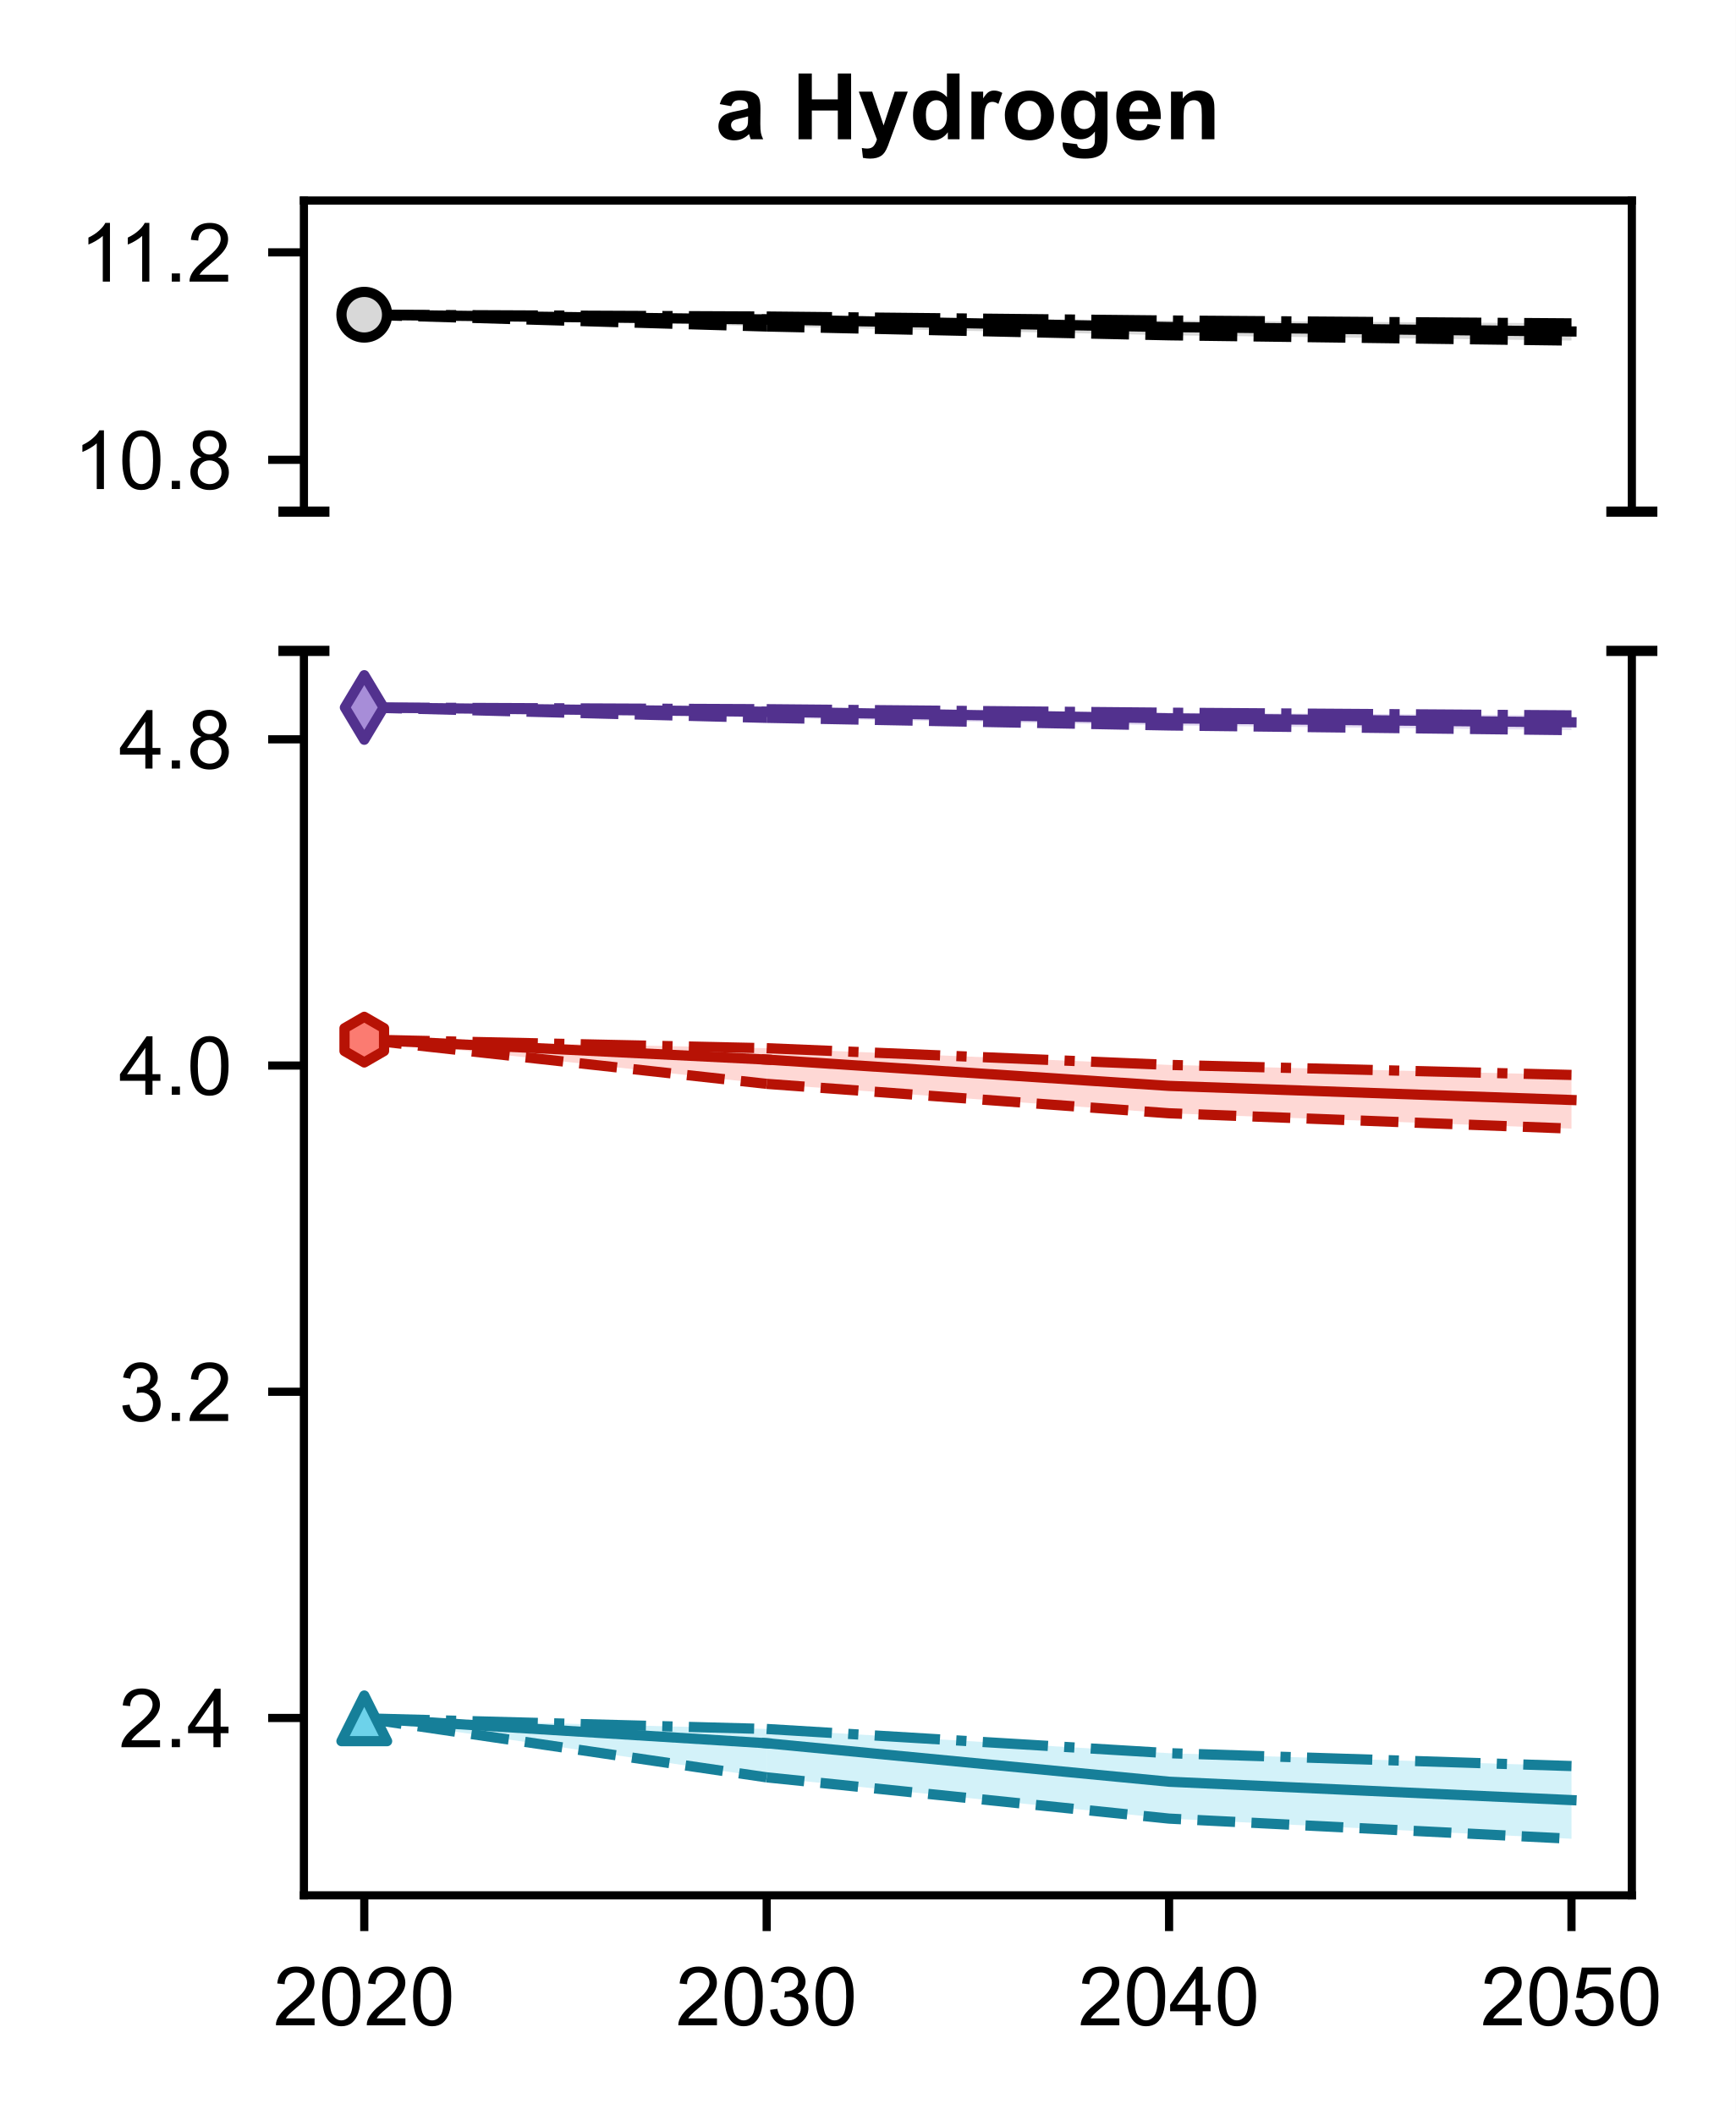
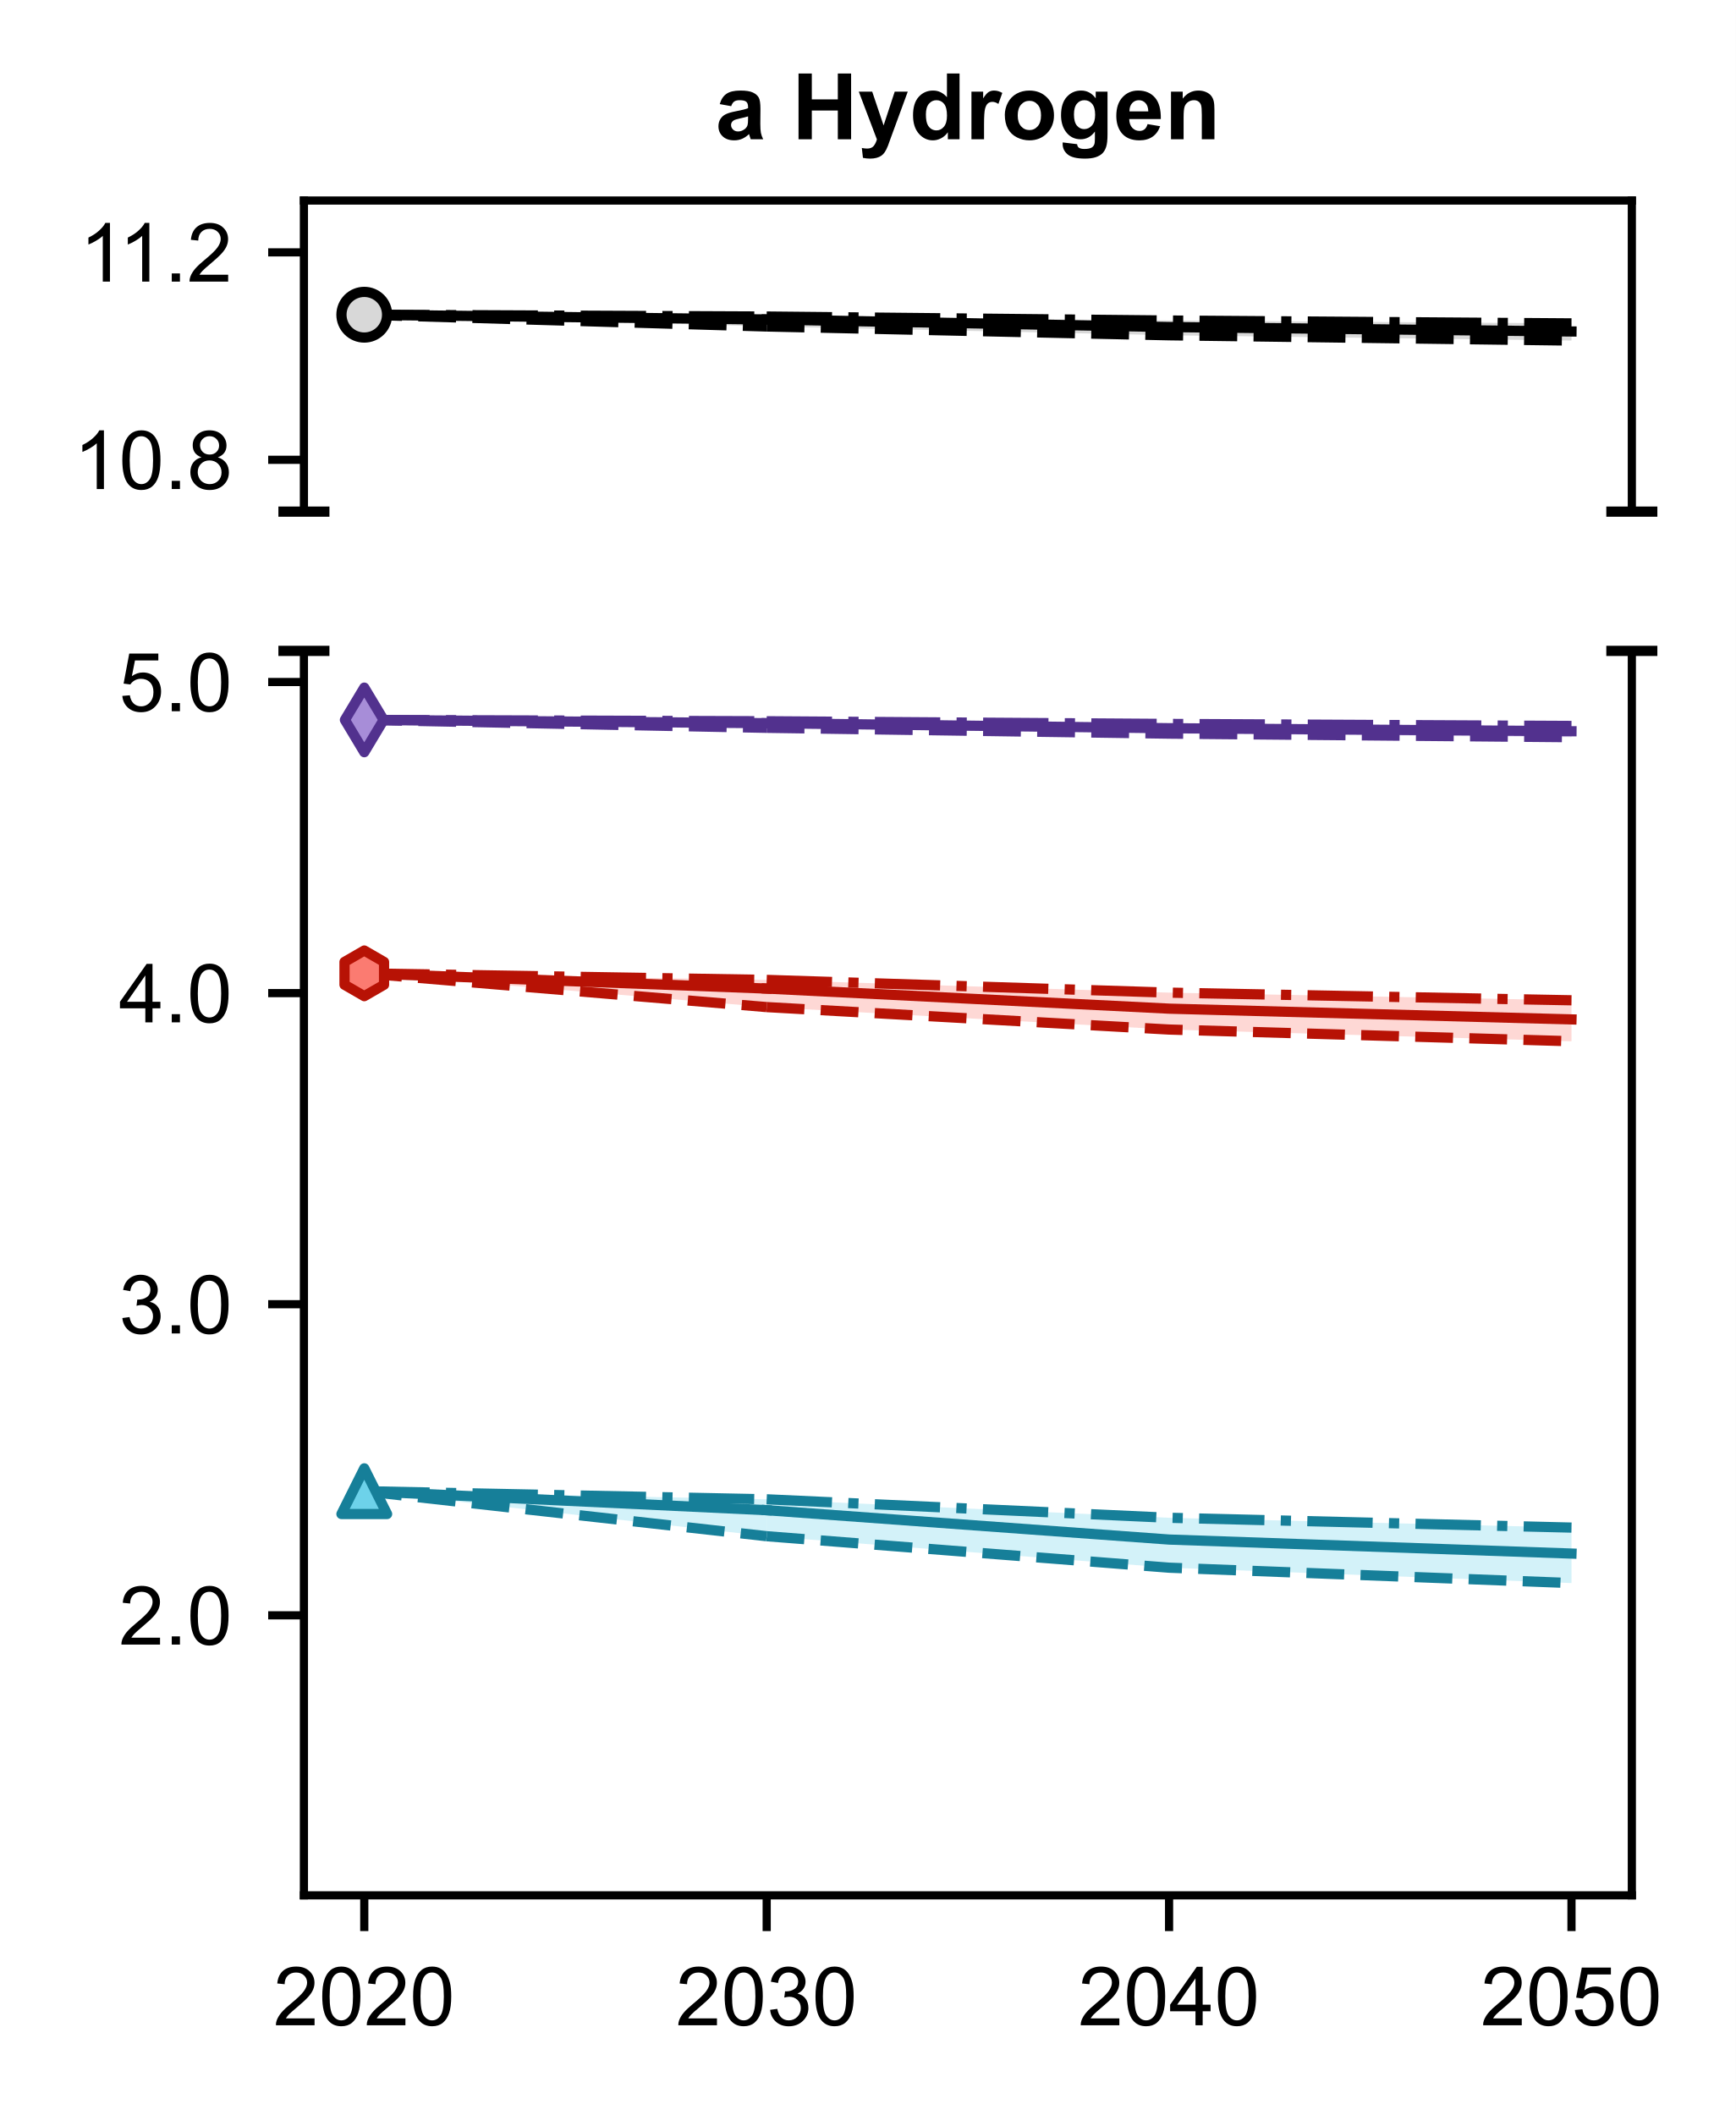
<svg xmlns="http://www.w3.org/2000/svg" xmlns:xlink="http://www.w3.org/1999/xlink" width="170.025pt" height="207.167pt" viewBox="0 0 170.025 207.167" version="1.1">
  <defs>
    <style type="text/css">*{stroke-linejoin: round; stroke-linecap: butt}</style>
  </defs>
  <g id="figure_1">
    <g id="patch_1">
      <path d="M 0 207.167  L 170.025 207.167  L 170.025 0  L 0 0  z " style="fill: #ffffff" />
    </g>
    <g id="axes_1">
      <g id="patch_2">
        <path d="M 29.769 50.116  L 159.84 50.116  L 159.84 19.642  L 29.769 19.642  z " style="fill: #ffffff" />
      </g>
      <g id="patch_3">
-         <path d="M 35.681 30.827  L 75.097 31.979  L 75.097 31.005  z " clip-path="url(#p4382715a89)" style="fill: #808080; opacity: 0.3" />
+         <path d="M 35.681 30.827  L 75.097 31.979  L 75.097 31.005  z " clip-path="url(#p5b3dbca469)" style="fill: #808080; opacity: 0.3" />
      </g>
      <g id="patch_4">
-         <path d="M 75.097 31.979  L 114.512 32.841  L 114.512 31.396  L 75.097 31.005  z " clip-path="url(#p4382715a89)" style="fill: #808080; opacity: 0.3" />
+         <path d="M 75.097 31.979  L 114.512 32.841  L 114.512 31.396  L 75.097 31.005  z " clip-path="url(#p5b3dbca469)" style="fill: #808080; opacity: 0.3" />
      </g>
      <g id="patch_5">
-         <path d="M 114.512 32.841  L 153.928 33.359  L 153.928 31.677  L 114.512 31.396  z " clip-path="url(#p4382715a89)" style="fill: #808080; opacity: 0.3" />
+         <path d="M 114.512 32.841  L 153.928 33.359  L 153.928 31.677  L 114.512 31.396  z " clip-path="url(#p5b3dbca469)" style="fill: #808080; opacity: 0.3" />
      </g>
      <g id="line2d_1">
-         <path d="M 35.681 30.827  L 75.097 31.292  " clip-path="url(#p4382715a89)" style="fill: none; stroke: #000000; stroke-linecap: square" />
+         <path d="M 35.681 30.827  L 75.097 31.292  " clip-path="url(#p5b3dbca469)" style="fill: none; stroke: #000000; stroke-linecap: square" />
      </g>
      <g id="line2d_2">
-         <path d="M 75.097 31.292  L 114.512 32.036  L 153.928 32.468  " clip-path="url(#p4382715a89)" style="fill: none; stroke: #000000; stroke-linecap: square" />
+         <path d="M 75.097 31.292  L 114.512 32.036  L 153.928 32.468  " clip-path="url(#p5b3dbca469)" style="fill: none; stroke: #000000; stroke-linecap: square" />
      </g>
      <g id="line2d_3">
-         <path d="M 35.681 30.827  L 75.097 31.005  " clip-path="url(#p4382715a89)" style="fill: none; stroke-dasharray: 6.4,1.6,1,1.6; stroke-dashoffset: 0; stroke: #000000" />
+         <path d="M 35.681 30.827  L 75.097 31.005  " clip-path="url(#p5b3dbca469)" style="fill: none; stroke-dasharray: 6.4,1.6,1,1.6; stroke-dashoffset: 0; stroke: #000000" />
      </g>
      <g id="line2d_4">
-         <path d="M 75.097 31.005  L 114.512 31.396  L 153.928 31.677  " clip-path="url(#p4382715a89)" style="fill: none; stroke-dasharray: 6.4,1.6,1,1.6; stroke-dashoffset: 0; stroke: #000000" />
+         <path d="M 75.097 31.005  L 114.512 31.396  L 153.928 31.677  " clip-path="url(#p5b3dbca469)" style="fill: none; stroke-dasharray: 6.4,1.6,1,1.6; stroke-dashoffset: 0; stroke: #000000" />
      </g>
      <g id="line2d_5">
-         <path d="M 35.681 30.827  L 75.097 31.979  " clip-path="url(#p4382715a89)" style="fill: none; stroke-dasharray: 3.7,1.6; stroke-dashoffset: 0; stroke: #000000" />
+         <path d="M 35.681 30.827  L 75.097 31.979  " clip-path="url(#p5b3dbca469)" style="fill: none; stroke-dasharray: 3.7,1.6; stroke-dashoffset: 0; stroke: #000000" />
      </g>
      <g id="line2d_6">
-         <path d="M 75.097 31.979  L 114.512 32.841  L 153.928 33.359  " clip-path="url(#p4382715a89)" style="fill: none; stroke-dasharray: 3.7,1.6; stroke-dashoffset: 0; stroke: #000000" />
+         <path d="M 75.097 31.979  L 114.512 32.841  L 153.928 33.359  " clip-path="url(#p5b3dbca469)" style="fill: none; stroke-dasharray: 3.7,1.6; stroke-dashoffset: 0; stroke: #000000" />
      </g>
      <g id="matplotlib.axis_1">
        <g id="xtick_1" />
        <g id="xtick_2" />
        <g id="xtick_3" />
        <g id="xtick_4" />
      </g>
      <g id="matplotlib.axis_2">
        <g id="ytick_1">
          <g id="line2d_7">
            <defs>
-               <path id="m74387b1f5a" d="M 0 0  L -3.5 0  " style="stroke: #000000; stroke-width: 0.8" />
+               <path id="m166f2f6b68" d="M 0 0  L -3.5 0  " style="stroke: #000000; stroke-width: 0.8" />
            </defs>
            <g>
-               <use xlink:href="#m74387b1f5a" x="29.769" y="45.037" style="stroke: #000000; stroke-width: 0.8" />
+               <use xlink:href="#m166f2f6b68" x="29.769" y="45.037" style="stroke: #000000; stroke-width: 0.8" />
            </g>
          </g>
          <g id="text_1">
            <g transform="translate(7.2 47.89999) scale(0.08 -0.08)">
              <defs>
                <path id="ArialMT-31" d="M 2384 0  L 1822 0  L 1822 3584  Q 1619 3391 1289 3197  Q 959 3003 697 2906  L 697 3450  Q 1169 3672 1522 3987  Q 1875 4303 2022 4600  L 2384 4600  L 2384 0  z " transform="scale(0.015625)" />
                <path id="ArialMT-30" d="M 266 2259  Q 266 3072 433 3567  Q 600 4063 929 4331  Q 1259 4600 1759 4600  Q 2128 4600 2406 4451  Q 2684 4303 2865 4023  Q 3047 3744 3150 3342  Q 3253 2941 3253 2259  Q 3253 1453 3087 958  Q 2922 463 2592 192  Q 2263 -78 1759 -78  Q 1097 -78 719 397  Q 266 969 266 2259  z M 844 2259  Q 844 1131 1108 757  Q 1372 384 1759 384  Q 2147 384 2411 759  Q 2675 1134 2675 2259  Q 2675 3391 2411 3762  Q 2147 4134 1753 4134  Q 1366 4134 1134 3806  Q 844 3388 844 2259  z " transform="scale(0.015625)" />
                <path id="ArialMT-2e" d="M 581 0  L 581 641  L 1222 641  L 1222 0  L 581 0  z " transform="scale(0.015625)" />
                <path id="ArialMT-38" d="M 1131 2484  Q 781 2613 612 2850  Q 444 3088 444 3419  Q 444 3919 803 4259  Q 1163 4600 1759 4600  Q 2359 4600 2725 4251  Q 3091 3903 3091 3403  Q 3091 3084 2923 2848  Q 2756 2613 2416 2484  Q 2838 2347 3058 2040  Q 3278 1734 3278 1309  Q 3278 722 2862 322  Q 2447 -78 1769 -78  Q 1091 -78 675 323  Q 259 725 259 1325  Q 259 1772 486 2073  Q 713 2375 1131 2484  z M 1019 3438  Q 1019 3113 1228 2906  Q 1438 2700 1772 2700  Q 2097 2700 2305 2904  Q 2513 3109 2513 3406  Q 2513 3716 2298 3927  Q 2084 4138 1766 4138  Q 1444 4138 1231 3931  Q 1019 3725 1019 3438  z M 838 1322  Q 838 1081 952 856  Q 1066 631 1291 507  Q 1516 384 1775 384  Q 2178 384 2440 643  Q 2703 903 2703 1303  Q 2703 1709 2433 1975  Q 2163 2241 1756 2241  Q 1359 2241 1098 1978  Q 838 1716 838 1322  z " transform="scale(0.015625)" />
              </defs>
              <use xlink:href="#ArialMT-31" />
              <use xlink:href="#ArialMT-30" x="55.615" />
              <use xlink:href="#ArialMT-2e" x="111.23" />
              <use xlink:href="#ArialMT-38" x="139.014" />
            </g>
          </g>
        </g>
        <g id="ytick_2">
          <g id="line2d_8">
            <g>
-               <use xlink:href="#m74387b1f5a" x="29.769" y="24.721" style="stroke: #000000; stroke-width: 0.8" />
+               <use xlink:href="#m166f2f6b68" x="29.769" y="24.721" style="stroke: #000000; stroke-width: 0.8" />
            </g>
          </g>
          <g id="text_2">
            <g transform="translate(7.79 27.58412) scale(0.08 -0.08)">
              <defs>
                <path id="ArialMT-32" d="M 3222 541  L 3222 0  L 194 0  Q 188 203 259 391  Q 375 700 629 1000  Q 884 1300 1366 1694  Q 2113 2306 2375 2664  Q 2638 3022 2638 3341  Q 2638 3675 2398 3904  Q 2159 4134 1775 4134  Q 1369 4134 1125 3890  Q 881 3647 878 3216  L 300 3275  Q 359 3922 746 4261  Q 1134 4600 1788 4600  Q 2447 4600 2831 4234  Q 3216 3869 3216 3328  Q 3216 3053 3103 2787  Q 2991 2522 2730 2228  Q 2469 1934 1863 1422  Q 1356 997 1212 845  Q 1069 694 975 541  L 3222 541  z " transform="scale(0.015625)" />
              </defs>
              <use xlink:href="#ArialMT-31" />
              <use xlink:href="#ArialMT-31" x="48.24" />
              <use xlink:href="#ArialMT-2e" x="103.855" />
              <use xlink:href="#ArialMT-32" x="131.639" />
            </g>
          </g>
        </g>
      </g>
      <g id="PathCollection_1">
        <defs>
-           <path id="m725286f1b3" d="M 0 2.236  C 0.593 2.236 1.162 2 1.581 1.581  C 2 1.162 2.236 0.593 2.236 0  C 2.236 -0.593 2 -1.162 1.581 -1.581  C 1.162 -2 0.593 -2.236 0 -2.236  C -0.593 -2.236 -1.162 -2 -1.581 -1.581  C -2 -1.162 -2.236 -0.593 -2.236 0  C -2.236 0.593 -2 1.162 -1.581 1.581  C -1.162 2 -0.593 2.236 0 2.236  z " style="stroke: #000000" />
+           <path id="m0cf0888e16" d="M 0 2.236  C 0.593 2.236 1.162 2 1.581 1.581  C 2 1.162 2.236 0.593 2.236 0  C 2.236 -0.593 2 -1.162 1.581 -1.581  C 1.162 -2 0.593 -2.236 0 -2.236  C -0.593 -2.236 -1.162 -2 -1.581 -1.581  C -2 -1.162 -2.236 -0.593 -2.236 0  C -2.236 0.593 -2 1.162 -1.581 1.581  C -1.162 2 -0.593 2.236 0 2.236  z " style="stroke: #000000" />
        </defs>
-         <g clip-path="url(#p4382715a89)">
-           <use xlink:href="#m725286f1b3" x="35.681" y="30.827" style="fill: #d8d8d8; stroke: #000000" />
+         <g clip-path="url(#p5b3dbca469)">
+           <use xlink:href="#m0cf0888e16" x="35.681" y="30.827" style="fill: #d8d8d8; stroke: #000000" />
        </g>
      </g>
      <g id="line2d_9">
        <defs>
-           <path id="m5c8cd25364" d="M -2.5 0  L 2.5 0  " style="stroke: #000000" />
+           <path id="ma4e03d13af" d="M -2.5 0  L 2.5 0  " style="stroke: #000000" />
        </defs>
        <g>
-           <use xlink:href="#m5c8cd25364" x="29.769" y="50.116" style="stroke: #000000" />
-           <use xlink:href="#m5c8cd25364" x="159.84" y="50.116" style="stroke: #000000" />
+           <use xlink:href="#ma4e03d13af" x="29.769" y="50.116" style="stroke: #000000" />
+           <use xlink:href="#ma4e03d13af" x="159.84" y="50.116" style="stroke: #000000" />
        </g>
      </g>
      <g id="patch_6">
        <path d="M 29.769 50.116  L 29.769 19.642  " style="fill: none; stroke: #000000; stroke-width: 0.8; stroke-linejoin: miter; stroke-linecap: square" />
      </g>
      <g id="patch_7">
        <path d="M 159.84 50.116  L 159.84 19.642  " style="fill: none; stroke: #000000; stroke-width: 0.8; stroke-linejoin: miter; stroke-linecap: square" />
      </g>
      <g id="patch_8">
        <path d="M 29.769 19.642  L 159.84 19.642  " style="fill: none; stroke: #000000; stroke-width: 0.8; stroke-linejoin: miter; stroke-linecap: square" />
      </g>
      <g id="text_3">
        <g transform="translate(70.05161 13.64203) scale(0.09 -0.09)">
          <defs>
            <path id="Arial-BoldMT-61" d="M 1116 2306  L 319 2450  Q 453 2931 781 3162  Q 1109 3394 1756 3394  Q 2344 3394 2631 3255  Q 2919 3116 3036 2902  Q 3153 2688 3153 2116  L 3144 1091  Q 3144 653 3186 445  Q 3228 238 3344 0  L 2475 0  Q 2441 88 2391 259  Q 2369 338 2359 363  Q 2134 144 1878 34  Q 1622 -75 1331 -75  Q 819 -75 523 203  Q 228 481 228 906  Q 228 1188 362 1408  Q 497 1628 739 1745  Q 981 1863 1438 1950  Q 2053 2066 2291 2166  L 2291 2253  Q 2291 2506 2166 2614  Q 2041 2722 1694 2722  Q 1459 2722 1328 2630  Q 1197 2538 1116 2306  z M 2291 1594  Q 2122 1538 1756 1459  Q 1391 1381 1278 1306  Q 1106 1184 1106 997  Q 1106 813 1243 678  Q 1381 544 1594 544  Q 1831 544 2047 700  Q 2206 819 2256 991  Q 2291 1103 2291 1419  L 2291 1594  z " transform="scale(0.015625)" />
            <path id="Arial-BoldMT-20" transform="scale(0.015625)" />
            <path id="Arial-BoldMT-48" d="M 469 0  L 469 4581  L 1394 4581  L 1394 2778  L 3206 2778  L 3206 4581  L 4131 4581  L 4131 0  L 3206 0  L 3206 2003  L 1394 2003  L 1394 0  L 469 0  z " transform="scale(0.015625)" />
            <path id="Arial-BoldMT-79" d="M 44 3319  L 978 3319  L 1772 963  L 2547 3319  L 3456 3319  L 2284 125  L 2075 -453  Q 1959 -744 1854 -897  Q 1750 -1050 1614 -1145  Q 1478 -1241 1279 -1294  Q 1081 -1347 831 -1347  Q 578 -1347 334 -1294  L 256 -606  Q 463 -647 628 -647  Q 934 -647 1081 -467  Q 1228 -288 1306 -9  L 44 3319  z " transform="scale(0.015625)" />
            <path id="Arial-BoldMT-64" d="M 3503 0  L 2688 0  L 2688 488  Q 2484 203 2207 64  Q 1931 -75 1650 -75  Q 1078 -75 670 386  Q 263 847 263 1672  Q 263 2516 659 2955  Q 1056 3394 1663 3394  Q 2219 3394 2625 2931  L 2625 4581  L 3503 4581  L 3503 0  z M 1159 1731  Q 1159 1200 1306 963  Q 1519 619 1900 619  Q 2203 619 2415 876  Q 2628 1134 2628 1647  Q 2628 2219 2422 2470  Q 2216 2722 1894 2722  Q 1581 2722 1370 2473  Q 1159 2225 1159 1731  z " transform="scale(0.015625)" />
            <path id="Arial-BoldMT-72" d="M 1300 0  L 422 0  L 422 3319  L 1238 3319  L 1238 2847  Q 1447 3181 1614 3287  Q 1781 3394 1994 3394  Q 2294 3394 2572 3228  L 2300 2463  Q 2078 2606 1888 2606  Q 1703 2606 1575 2504  Q 1447 2403 1373 2137  Q 1300 1872 1300 1025  L 1300 0  z " transform="scale(0.015625)" />
            <path id="Arial-BoldMT-6f" d="M 256 1706  Q 256 2144 472 2553  Q 688 2963 1083 3178  Q 1478 3394 1966 3394  Q 2719 3394 3200 2905  Q 3681 2416 3681 1669  Q 3681 916 3195 420  Q 2709 -75 1972 -75  Q 1516 -75 1102 131  Q 688 338 472 736  Q 256 1134 256 1706  z M 1156 1659  Q 1156 1166 1390 903  Q 1625 641 1969 641  Q 2313 641 2545 903  Q 2778 1166 2778 1666  Q 2778 2153 2545 2415  Q 2313 2678 1969 2678  Q 1625 2678 1390 2415  Q 1156 2153 1156 1659  z " transform="scale(0.015625)" />
            <path id="Arial-BoldMT-67" d="M 378 -219  L 1381 -341  Q 1406 -516 1497 -581  Q 1622 -675 1891 -675  Q 2234 -675 2406 -572  Q 2522 -503 2581 -350  Q 2622 -241 2622 53  L 2622 538  Q 2228 0 1628 0  Q 959 0 569 566  Q 263 1013 263 1678  Q 263 2513 664 2953  Q 1066 3394 1663 3394  Q 2278 3394 2678 2853  L 2678 3319  L 3500 3319  L 3500 341  Q 3500 -247 3403 -537  Q 3306 -828 3131 -993  Q 2956 -1159 2664 -1253  Q 2372 -1347 1925 -1347  Q 1081 -1347 728 -1058  Q 375 -769 375 -325  Q 375 -281 378 -219  z M 1163 1728  Q 1163 1200 1367 954  Q 1572 709 1872 709  Q 2194 709 2416 961  Q 2638 1213 2638 1706  Q 2638 2222 2425 2472  Q 2213 2722 1888 2722  Q 1572 2722 1367 2476  Q 1163 2231 1163 1728  z " transform="scale(0.015625)" />
            <path id="Arial-BoldMT-65" d="M 2381 1056  L 3256 909  Q 3088 428 2723 176  Q 2359 -75 1813 -75  Q 947 -75 531 491  Q 203 944 203 1634  Q 203 2459 634 2926  Q 1066 3394 1725 3394  Q 2466 3394 2894 2905  Q 3322 2416 3303 1406  L 1103 1406  Q 1113 1016 1316 798  Q 1519 581 1822 581  Q 2028 581 2168 693  Q 2309 806 2381 1056  z M 2431 1944  Q 2422 2325 2234 2523  Q 2047 2722 1778 2722  Q 1491 2722 1303 2513  Q 1116 2303 1119 1944  L 2431 1944  z " transform="scale(0.015625)" />
            <path id="Arial-BoldMT-6e" d="M 3478 0  L 2600 0  L 2600 1694  Q 2600 2231 2544 2389  Q 2488 2547 2361 2634  Q 2234 2722 2056 2722  Q 1828 2722 1647 2597  Q 1466 2472 1398 2265  Q 1331 2059 1331 1503  L 1331 0  L 453 0  L 453 3319  L 1269 3319  L 1269 2831  Q 1703 3394 2363 3394  Q 2653 3394 2893 3289  Q 3134 3184 3257 3021  Q 3381 2859 3429 2653  Q 3478 2447 3478 2063  L 3478 0  z " transform="scale(0.015625)" />
          </defs>
          <use xlink:href="#Arial-BoldMT-61" />
          <use xlink:href="#Arial-BoldMT-20" x="55.615" />
          <use xlink:href="#Arial-BoldMT-48" x="83.398" />
          <use xlink:href="#Arial-BoldMT-79" x="155.615" />
          <use xlink:href="#Arial-BoldMT-64" x="211.23" />
          <use xlink:href="#Arial-BoldMT-72" x="272.314" />
          <use xlink:href="#Arial-BoldMT-6f" x="311.23" />
          <use xlink:href="#Arial-BoldMT-67" x="372.314" />
          <use xlink:href="#Arial-BoldMT-65" x="433.398" />
          <use xlink:href="#Arial-BoldMT-6e" x="489.014" />
        </g>
      </g>
    </g>
    <g id="axes_2">
      <g id="patch_9">
        <path d="M 29.769 185.651  L 159.84 185.651  L 159.84 63.756  L 29.769 63.756  z " style="fill: #ffffff" />
      </g>
      <g id="patch_10">
-         <path d="M 35.681 69.297  L 75.097 70.313  L 75.097 69.468  z " clip-path="url(#pcaac18b64c)" style="fill: #a78dd8; opacity: 0.3" />
+         <path d="M 35.681 70.516  L 75.097 71.291  L 75.097 70.647  z " clip-path="url(#pb1b7e8beb9)" style="fill: #a78dd8; opacity: 0.3" />
      </g>
      <g id="patch_11">
-         <path d="M 75.097 70.313  L 114.512 71.059  L 114.512 69.811  L 75.097 69.468  z " clip-path="url(#pcaac18b64c)" style="fill: #a78dd8; opacity: 0.3" />
+         <path d="M 75.097 71.291  L 114.512 71.86  L 114.512 70.909  L 75.097 70.647  z " clip-path="url(#pb1b7e8beb9)" style="fill: #a78dd8; opacity: 0.3" />
      </g>
      <g id="patch_12">
-         <path d="M 114.512 71.059  L 153.928 71.518  L 153.928 70.071  L 114.512 69.811  z " clip-path="url(#pcaac18b64c)" style="fill: #a78dd8; opacity: 0.3" />
+         <path d="M 114.512 71.86  L 153.928 72.211  L 153.928 71.107  L 114.512 70.909  z " clip-path="url(#pb1b7e8beb9)" style="fill: #a78dd8; opacity: 0.3" />
      </g>
      <g id="patch_13">
-         <path d="M 35.681 168.313  L 75.097 174.094  L 75.097 169.356  z " clip-path="url(#pcaac18b64c)" style="fill: #6dd2ea; opacity: 0.3" />
+         <path d="M 35.681 146.063  L 75.097 150.474  L 75.097 146.859  z " clip-path="url(#pb1b7e8beb9)" style="fill: #6dd2ea; opacity: 0.3" />
      </g>
      <g id="patch_14">
-         <path d="M 75.097 174.094  L 114.512 178.135  L 114.512 171.728  L 75.097 169.356  z " clip-path="url(#pcaac18b64c)" style="fill: #6dd2ea; opacity: 0.3" />
+         <path d="M 75.097 150.474  L 114.512 153.557  L 114.512 148.669  L 75.097 146.859  z " clip-path="url(#pb1b7e8beb9)" style="fill: #6dd2ea; opacity: 0.3" />
      </g>
      <g id="patch_15">
-         <path d="M 114.512 178.135  L 153.928 180.11  L 153.928 172.987  L 114.512 171.728  z " clip-path="url(#pcaac18b64c)" style="fill: #6dd2ea; opacity: 0.3" />
+         <path d="M 114.512 153.557  L 153.928 155.064  L 153.928 149.629  L 114.512 148.669  z " clip-path="url(#pb1b7e8beb9)" style="fill: #6dd2ea; opacity: 0.3" />
      </g>
      <g id="patch_16">
-         <path d="M 35.681 101.833  L 75.097 106.165  L 75.097 102.674  z " clip-path="url(#pcaac18b64c)" style="fill: #fb7b71; opacity: 0.3" />
+         <path d="M 35.681 95.34  L 75.097 98.646  L 75.097 95.982  z " clip-path="url(#pb1b7e8beb9)" style="fill: #fb7b71; opacity: 0.3" />
      </g>
      <g id="patch_17">
-         <path d="M 75.097 106.165  L 114.512 109.047  L 114.512 104.309  L 75.097 102.674  z " clip-path="url(#pcaac18b64c)" style="fill: #fb7b71; opacity: 0.3" />
+         <path d="M 75.097 98.646  L 114.512 100.845  L 114.512 97.23  L 75.097 95.982  z " clip-path="url(#pb1b7e8beb9)" style="fill: #fb7b71; opacity: 0.3" />
      </g>
      <g id="patch_18">
-         <path d="M 114.512 109.047  L 153.928 110.55  L 153.928 105.292  L 114.512 104.309  z " clip-path="url(#pcaac18b64c)" style="fill: #fb7b71; opacity: 0.3" />
+         <path d="M 114.512 100.845  L 153.928 101.992  L 153.928 97.979  L 114.512 97.23  z " clip-path="url(#pb1b7e8beb9)" style="fill: #fb7b71; opacity: 0.3" />
      </g>
      <g id="line2d_10">
-         <path d="M 35.681 69.297  L 75.097 69.717  " clip-path="url(#pcaac18b64c)" style="fill: none; stroke: #52318e; stroke-linecap: square" />
+         <path d="M 35.681 70.516  L 75.097 70.837  " clip-path="url(#pb1b7e8beb9)" style="fill: none; stroke: #52318e; stroke-linecap: square" />
      </g>
      <g id="line2d_11">
-         <path d="M 75.097 69.717  L 114.512 70.362  L 153.928 70.75  " clip-path="url(#pcaac18b64c)" style="fill: none; stroke: #52318e; stroke-linecap: square" />
+         <path d="M 75.097 70.837  L 114.512 71.329  L 153.928 71.625  " clip-path="url(#pb1b7e8beb9)" style="fill: none; stroke: #52318e; stroke-linecap: square" />
      </g>
      <g id="line2d_12">
-         <path d="M 35.681 69.297  L 75.097 69.468  " clip-path="url(#pcaac18b64c)" style="fill: none; stroke-dasharray: 6.4,1.6,1,1.6; stroke-dashoffset: 0; stroke: #52318e" />
+         <path d="M 35.681 70.516  L 75.097 70.647  " clip-path="url(#pb1b7e8beb9)" style="fill: none; stroke-dasharray: 6.4,1.6,1,1.6; stroke-dashoffset: 0; stroke: #52318e" />
      </g>
      <g id="line2d_13">
-         <path d="M 75.097 69.468  L 114.512 69.811  L 153.928 70.071  " clip-path="url(#pcaac18b64c)" style="fill: none; stroke-dasharray: 6.4,1.6,1,1.6; stroke-dashoffset: 0; stroke: #52318e" />
+         <path d="M 75.097 70.647  L 114.512 70.909  L 153.928 71.107  " clip-path="url(#pb1b7e8beb9)" style="fill: none; stroke-dasharray: 6.4,1.6,1,1.6; stroke-dashoffset: 0; stroke: #52318e" />
      </g>
      <g id="line2d_14">
-         <path d="M 35.681 69.297  L 75.097 70.313  " clip-path="url(#pcaac18b64c)" style="fill: none; stroke-dasharray: 3.7,1.6; stroke-dashoffset: 0; stroke: #52318e" />
+         <path d="M 35.681 70.516  L 75.097 71.291  " clip-path="url(#pb1b7e8beb9)" style="fill: none; stroke-dasharray: 3.7,1.6; stroke-dashoffset: 0; stroke: #52318e" />
      </g>
      <g id="line2d_15">
-         <path d="M 75.097 70.313  L 114.512 71.059  L 153.928 71.518  " clip-path="url(#pcaac18b64c)" style="fill: none; stroke-dasharray: 3.7,1.6; stroke-dashoffset: 0; stroke: #52318e" />
+         <path d="M 75.097 71.291  L 114.512 71.86  L 153.928 72.211  " clip-path="url(#pb1b7e8beb9)" style="fill: none; stroke-dasharray: 3.7,1.6; stroke-dashoffset: 0; stroke: #52318e" />
      </g>
      <g id="line2d_16">
-         <path d="M 35.681 168.313  L 75.097 170.754  " clip-path="url(#pcaac18b64c)" style="fill: none; stroke: #167f99; stroke-linecap: square" />
+         <path d="M 35.681 146.063  L 75.097 147.926  " clip-path="url(#pb1b7e8beb9)" style="fill: none; stroke: #167f99; stroke-linecap: square" />
      </g>
      <g id="line2d_17">
-         <path d="M 75.097 170.754  L 114.512 174.522  L 153.928 176.323  " clip-path="url(#pcaac18b64c)" style="fill: none; stroke: #167f99; stroke-linecap: square" />
+         <path d="M 75.097 147.926  L 114.512 150.801  L 153.928 152.174  " clip-path="url(#pb1b7e8beb9)" style="fill: none; stroke: #167f99; stroke-linecap: square" />
      </g>
      <g id="line2d_18">
-         <path d="M 35.681 168.313  L 75.097 169.356  " clip-path="url(#pcaac18b64c)" style="fill: none; stroke-dasharray: 6.4,1.6,1,1.6; stroke-dashoffset: 0; stroke: #167f99" />
+         <path d="M 35.681 146.063  L 75.097 146.859  " clip-path="url(#pb1b7e8beb9)" style="fill: none; stroke-dasharray: 6.4,1.6,1,1.6; stroke-dashoffset: 0; stroke: #167f99" />
      </g>
      <g id="line2d_19">
-         <path d="M 75.097 169.356  L 114.512 171.728  L 153.928 172.987  " clip-path="url(#pcaac18b64c)" style="fill: none; stroke-dasharray: 6.4,1.6,1,1.6; stroke-dashoffset: 0; stroke: #167f99" />
+         <path d="M 75.097 146.859  L 114.512 148.669  L 153.928 149.629  " clip-path="url(#pb1b7e8beb9)" style="fill: none; stroke-dasharray: 6.4,1.6,1,1.6; stroke-dashoffset: 0; stroke: #167f99" />
      </g>
      <g id="line2d_20">
-         <path d="M 35.681 168.313  L 75.097 174.094  " clip-path="url(#pcaac18b64c)" style="fill: none; stroke-dasharray: 3.7,1.6; stroke-dashoffset: 0; stroke: #167f99" />
+         <path d="M 35.681 146.063  L 75.097 150.474  " clip-path="url(#pb1b7e8beb9)" style="fill: none; stroke-dasharray: 3.7,1.6; stroke-dashoffset: 0; stroke: #167f99" />
      </g>
      <g id="line2d_21">
-         <path d="M 75.097 174.094  L 114.512 178.135  L 153.928 180.11  " clip-path="url(#pcaac18b64c)" style="fill: none; stroke-dasharray: 3.7,1.6; stroke-dashoffset: 0; stroke: #167f99" />
+         <path d="M 75.097 150.474  L 114.512 153.557  L 153.928 155.064  " clip-path="url(#pb1b7e8beb9)" style="fill: none; stroke-dasharray: 3.7,1.6; stroke-dashoffset: 0; stroke: #167f99" />
      </g>
      <g id="line2d_22">
-         <path d="M 35.681 101.833  L 75.097 103.788  " clip-path="url(#pcaac18b64c)" style="fill: none; stroke: #b71205; stroke-linecap: square" />
+         <path d="M 35.681 95.34  L 75.097 96.832  " clip-path="url(#pb1b7e8beb9)" style="fill: none; stroke: #b71205; stroke-linecap: square" />
      </g>
      <g id="line2d_23">
-         <path d="M 75.097 103.788  L 114.512 106.365  L 153.928 107.746  " clip-path="url(#pcaac18b64c)" style="fill: none; stroke: #b71205; stroke-linecap: square" />
+         <path d="M 75.097 96.832  L 114.512 98.799  L 153.928 99.852  " clip-path="url(#pb1b7e8beb9)" style="fill: none; stroke: #b71205; stroke-linecap: square" />
      </g>
      <g id="line2d_24">
-         <path d="M 35.681 101.833  L 75.097 102.674  " clip-path="url(#pcaac18b64c)" style="fill: none; stroke-dasharray: 6.4,1.6,1,1.6; stroke-dashoffset: 0; stroke: #b71205" />
+         <path d="M 35.681 95.34  L 75.097 95.982  " clip-path="url(#pb1b7e8beb9)" style="fill: none; stroke-dasharray: 6.4,1.6,1,1.6; stroke-dashoffset: 0; stroke: #b71205" />
      </g>
      <g id="line2d_25">
-         <path d="M 75.097 102.674  L 114.512 104.309  L 153.928 105.292  " clip-path="url(#pcaac18b64c)" style="fill: none; stroke-dasharray: 6.4,1.6,1,1.6; stroke-dashoffset: 0; stroke: #b71205" />
+         <path d="M 75.097 95.982  L 114.512 97.23  L 153.928 97.979  " clip-path="url(#pb1b7e8beb9)" style="fill: none; stroke-dasharray: 6.4,1.6,1,1.6; stroke-dashoffset: 0; stroke: #b71205" />
      </g>
      <g id="line2d_26">
-         <path d="M 35.681 101.833  L 75.097 106.165  " clip-path="url(#pcaac18b64c)" style="fill: none; stroke-dasharray: 3.7,1.6; stroke-dashoffset: 0; stroke: #b71205" />
+         <path d="M 35.681 95.34  L 75.097 98.646  " clip-path="url(#pb1b7e8beb9)" style="fill: none; stroke-dasharray: 3.7,1.6; stroke-dashoffset: 0; stroke: #b71205" />
      </g>
      <g id="line2d_27">
-         <path d="M 75.097 106.165  L 114.512 109.047  L 153.928 110.55  " clip-path="url(#pcaac18b64c)" style="fill: none; stroke-dasharray: 3.7,1.6; stroke-dashoffset: 0; stroke: #b71205" />
+         <path d="M 75.097 98.646  L 114.512 100.845  L 153.928 101.992  " clip-path="url(#pb1b7e8beb9)" style="fill: none; stroke-dasharray: 3.7,1.6; stroke-dashoffset: 0; stroke: #b71205" />
      </g>
      <g id="matplotlib.axis_3">
        <g id="xtick_5">
          <g id="line2d_28">
            <defs>
-               <path id="m4cf39eb6fb" d="M 0 0  L 0 3.5  " style="stroke: #000000; stroke-width: 0.8" />
+               <path id="m4cd0aa7cff" d="M 0 0  L 0 3.5  " style="stroke: #000000; stroke-width: 0.8" />
            </defs>
            <g>
-               <use xlink:href="#m4cf39eb6fb" x="35.681" y="185.651" style="stroke: #000000; stroke-width: 0.8" />
+               <use xlink:href="#m4cd0aa7cff" x="35.681" y="185.651" style="stroke: #000000; stroke-width: 0.8" />
            </g>
          </g>
          <g id="text_4">
            <g transform="translate(26.78358 198.3773) scale(0.08 -0.08)">
              <use xlink:href="#ArialMT-32" />
              <use xlink:href="#ArialMT-30" x="55.615" />
              <use xlink:href="#ArialMT-32" x="111.23" />
              <use xlink:href="#ArialMT-30" x="166.846" />
            </g>
          </g>
        </g>
        <g id="xtick_6">
          <g id="line2d_29">
            <g>
-               <use xlink:href="#m4cf39eb6fb" x="75.097" y="185.651" style="stroke: #000000; stroke-width: 0.8" />
+               <use xlink:href="#m4cd0aa7cff" x="75.097" y="185.651" style="stroke: #000000; stroke-width: 0.8" />
            </g>
          </g>
          <g id="text_5">
            <g transform="translate(66.19914 198.3773) scale(0.08 -0.08)">
              <defs>
                <path id="ArialMT-33" d="M 269 1209  L 831 1284  Q 928 806 1161 595  Q 1394 384 1728 384  Q 2125 384 2398 659  Q 2672 934 2672 1341  Q 2672 1728 2419 1979  Q 2166 2231 1775 2231  Q 1616 2231 1378 2169  L 1441 2663  Q 1497 2656 1531 2656  Q 1891 2656 2178 2843  Q 2466 3031 2466 3422  Q 2466 3731 2256 3934  Q 2047 4138 1716 4138  Q 1388 4138 1169 3931  Q 950 3725 888 3313  L 325 3413  Q 428 3978 793 4289  Q 1159 4600 1703 4600  Q 2078 4600 2393 4439  Q 2709 4278 2876 4000  Q 3044 3722 3044 3409  Q 3044 3113 2884 2869  Q 2725 2625 2413 2481  Q 2819 2388 3044 2092  Q 3269 1797 3269 1353  Q 3269 753 2831 336  Q 2394 -81 1725 -81  Q 1122 -81 723 278  Q 325 638 269 1209  z " transform="scale(0.015625)" />
              </defs>
              <use xlink:href="#ArialMT-32" />
              <use xlink:href="#ArialMT-30" x="55.615" />
              <use xlink:href="#ArialMT-33" x="111.23" />
              <use xlink:href="#ArialMT-30" x="166.846" />
            </g>
          </g>
        </g>
        <g id="xtick_7">
          <g id="line2d_30">
            <g>
-               <use xlink:href="#m4cf39eb6fb" x="114.512" y="185.651" style="stroke: #000000; stroke-width: 0.8" />
+               <use xlink:href="#m4cd0aa7cff" x="114.512" y="185.651" style="stroke: #000000; stroke-width: 0.8" />
            </g>
          </g>
          <g id="text_6">
            <g transform="translate(105.6147 198.3773) scale(0.08 -0.08)">
              <defs>
                <path id="ArialMT-34" d="M 2069 0  L 2069 1097  L 81 1097  L 81 1613  L 2172 4581  L 2631 4581  L 2631 1613  L 3250 1613  L 3250 1097  L 2631 1097  L 2631 0  L 2069 0  z M 2069 1613  L 2069 3678  L 634 1613  L 2069 1613  z " transform="scale(0.015625)" />
              </defs>
              <use xlink:href="#ArialMT-32" />
              <use xlink:href="#ArialMT-30" x="55.615" />
              <use xlink:href="#ArialMT-34" x="111.23" />
              <use xlink:href="#ArialMT-30" x="166.846" />
            </g>
          </g>
        </g>
        <g id="xtick_8">
          <g id="line2d_31">
            <g>
-               <use xlink:href="#m4cf39eb6fb" x="153.928" y="185.651" style="stroke: #000000; stroke-width: 0.8" />
+               <use xlink:href="#m4cd0aa7cff" x="153.928" y="185.651" style="stroke: #000000; stroke-width: 0.8" />
            </g>
          </g>
          <g id="text_7">
            <g transform="translate(145.0303 198.3773) scale(0.08 -0.08)">
              <defs>
                <path id="ArialMT-35" d="M 266 1200  L 856 1250  Q 922 819 1161 601  Q 1400 384 1738 384  Q 2144 384 2425 690  Q 2706 997 2706 1503  Q 2706 1984 2436 2262  Q 2166 2541 1728 2541  Q 1456 2541 1237 2417  Q 1019 2294 894 2097  L 366 2166  L 809 4519  L 3088 4519  L 3088 3981  L 1259 3981  L 1013 2750  Q 1425 3038 1878 3038  Q 2478 3038 2890 2622  Q 3303 2206 3303 1553  Q 3303 931 2941 478  Q 2500 -78 1738 -78  Q 1113 -78 717 272  Q 322 622 266 1200  z " transform="scale(0.015625)" />
              </defs>
              <use xlink:href="#ArialMT-32" />
              <use xlink:href="#ArialMT-30" x="55.615" />
              <use xlink:href="#ArialMT-35" x="111.23" />
              <use xlink:href="#ArialMT-30" x="166.846" />
            </g>
          </g>
        </g>
      </g>
      <g id="matplotlib.axis_4">
        <g id="ytick_3">
          <g id="line2d_32">
            <g>
-               <use xlink:href="#m74387b1f5a" x="29.769" y="168.276" style="stroke: #000000; stroke-width: 0.8" />
+               <use xlink:href="#m166f2f6b68" x="29.769" y="158.225" style="stroke: #000000; stroke-width: 0.8" />
            </g>
          </g>
          <g id="text_8">
-             <g transform="translate(11.64875 171.1393) scale(0.08 -0.08)">
+             <g transform="translate(11.64875 161.0877) scale(0.08 -0.08)">
              <use xlink:href="#ArialMT-32" />
              <use xlink:href="#ArialMT-2e" x="55.615" />
-               <use xlink:href="#ArialMT-34" x="83.398" />
+               <use xlink:href="#ArialMT-30" x="83.398" />
            </g>
          </g>
        </g>
        <g id="ytick_4">
          <g id="line2d_33">
            <g>
-               <use xlink:href="#m74387b1f5a" x="29.769" y="136.324" style="stroke: #000000; stroke-width: 0.8" />
+               <use xlink:href="#m166f2f6b68" x="29.769" y="127.751" style="stroke: #000000; stroke-width: 0.8" />
            </g>
          </g>
          <g id="text_9">
-             <g transform="translate(11.64875 139.1868) scale(0.08 -0.08)">
+             <g transform="translate(11.64875 130.6139) scale(0.08 -0.08)">
              <use xlink:href="#ArialMT-33" />
              <use xlink:href="#ArialMT-2e" x="55.615" />
-               <use xlink:href="#ArialMT-32" x="83.398" />
+               <use xlink:href="#ArialMT-30" x="83.398" />
            </g>
          </g>
        </g>
        <g id="ytick_5">
          <g id="line2d_34">
            <g>
-               <use xlink:href="#m74387b1f5a" x="29.769" y="104.371" style="stroke: #000000; stroke-width: 0.8" />
+               <use xlink:href="#m166f2f6b68" x="29.769" y="97.277" style="stroke: #000000; stroke-width: 0.8" />
            </g>
          </g>
          <g id="text_10">
-             <g transform="translate(11.64875 107.2342) scale(0.08 -0.08)">
+             <g transform="translate(11.64875 100.1401) scale(0.08 -0.08)">
              <use xlink:href="#ArialMT-34" />
              <use xlink:href="#ArialMT-2e" x="55.615" />
              <use xlink:href="#ArialMT-30" x="83.398" />
            </g>
          </g>
        </g>
        <g id="ytick_6">
          <g id="line2d_35">
            <g>
-               <use xlink:href="#m74387b1f5a" x="29.769" y="72.419" style="stroke: #000000; stroke-width: 0.8" />
+               <use xlink:href="#m166f2f6b68" x="29.769" y="66.803" style="stroke: #000000; stroke-width: 0.8" />
            </g>
          </g>
          <g id="text_11">
-             <g transform="translate(11.64875 75.28167) scale(0.08 -0.08)">
-               <use xlink:href="#ArialMT-34" />
+             <g transform="translate(11.64875 69.66633) scale(0.08 -0.08)">
+               <use xlink:href="#ArialMT-35" />
              <use xlink:href="#ArialMT-2e" x="55.615" />
-               <use xlink:href="#ArialMT-38" x="83.398" />
+               <use xlink:href="#ArialMT-30" x="83.398" />
            </g>
          </g>
        </g>
      </g>
      <g id="PathCollection_2">
        <defs>
-           <path id="m2eaaeadf42" d="M -0 3.162  L 1.897 0  L 0 -3.162  L -1.897 -0  z " style="stroke: #52318e" />
+           <path id="m3f46cc80cf" d="M -0 3.162  L 1.897 0  L 0 -3.162  L -1.897 -0  z " style="stroke: #52318e" />
        </defs>
-         <g clip-path="url(#pcaac18b64c)">
-           <use xlink:href="#m2eaaeadf42" x="35.681" y="69.297" style="fill: #a78dd8; stroke: #52318e" />
+         <g clip-path="url(#pb1b7e8beb9)">
+           <use xlink:href="#m3f46cc80cf" x="35.681" y="70.516" style="fill: #a78dd8; stroke: #52318e" />
        </g>
      </g>
      <g id="PathCollection_3">
        <defs>
-           <path id="m1bb4b0dc45" d="M 0 -2.236  L -2.236 2.236  L 2.236 2.236  z " style="stroke: #167f99" />
+           <path id="m226de7041d" d="M 0 -2.236  L -2.236 2.236  L 2.236 2.236  z " style="stroke: #167f99" />
        </defs>
-         <g clip-path="url(#pcaac18b64c)">
-           <use xlink:href="#m1bb4b0dc45" x="35.681" y="168.313" style="fill: #6dd2ea; stroke: #167f99" />
+         <g clip-path="url(#pb1b7e8beb9)">
+           <use xlink:href="#m226de7041d" x="35.681" y="146.063" style="fill: #6dd2ea; stroke: #167f99" />
        </g>
      </g>
      <g id="PathCollection_4">
        <defs>
-           <path id="mbb6f7310d8" d="M 0 -2.236  L -1.936 -1.118  L -1.936 1.118  L -0 2.236  L 1.936 1.118  L 1.936 -1.118  z " style="stroke: #b71205" />
+           <path id="ma9a01e1f21" d="M 0 -2.236  L -1.936 -1.118  L -1.936 1.118  L -0 2.236  L 1.936 1.118  L 1.936 -1.118  z " style="stroke: #b71205" />
        </defs>
-         <g clip-path="url(#pcaac18b64c)">
-           <use xlink:href="#mbb6f7310d8" x="35.681" y="101.833" style="fill: #fb7b71; stroke: #b71205" />
+         <g clip-path="url(#pb1b7e8beb9)">
+           <use xlink:href="#ma9a01e1f21" x="35.681" y="95.34" style="fill: #fb7b71; stroke: #b71205" />
        </g>
      </g>
      <g id="line2d_36">
        <g>
-           <use xlink:href="#m5c8cd25364" x="29.769" y="63.756" style="stroke: #000000" />
-           <use xlink:href="#m5c8cd25364" x="159.84" y="63.756" style="stroke: #000000" />
+           <use xlink:href="#ma4e03d13af" x="29.769" y="63.756" style="stroke: #000000" />
+           <use xlink:href="#ma4e03d13af" x="159.84" y="63.756" style="stroke: #000000" />
        </g>
      </g>
      <g id="patch_19">
        <path d="M 29.769 185.651  L 29.769 63.756  " style="fill: none; stroke: #000000; stroke-width: 0.8; stroke-linejoin: miter; stroke-linecap: square" />
      </g>
      <g id="patch_20">
        <path d="M 159.84 185.651  L 159.84 63.756  " style="fill: none; stroke: #000000; stroke-width: 0.8; stroke-linejoin: miter; stroke-linecap: square" />
      </g>
      <g id="patch_21">
        <path d="M 29.769 185.651  L 159.84 185.651  " style="fill: none; stroke: #000000; stroke-width: 0.8; stroke-linejoin: miter; stroke-linecap: square" />
      </g>
    </g>
  </g>
  <defs>
-     <clipPath id="p4382715a89">
+     <clipPath id="p5b3dbca469">
      <rect x="29.769" y="19.642" width="130.071" height="30.474" />
    </clipPath>
-     <clipPath id="pcaac18b64c">
+     <clipPath id="pb1b7e8beb9">
      <rect x="29.769" y="63.756" width="130.071" height="121.895" />
    </clipPath>
  </defs>
</svg>
